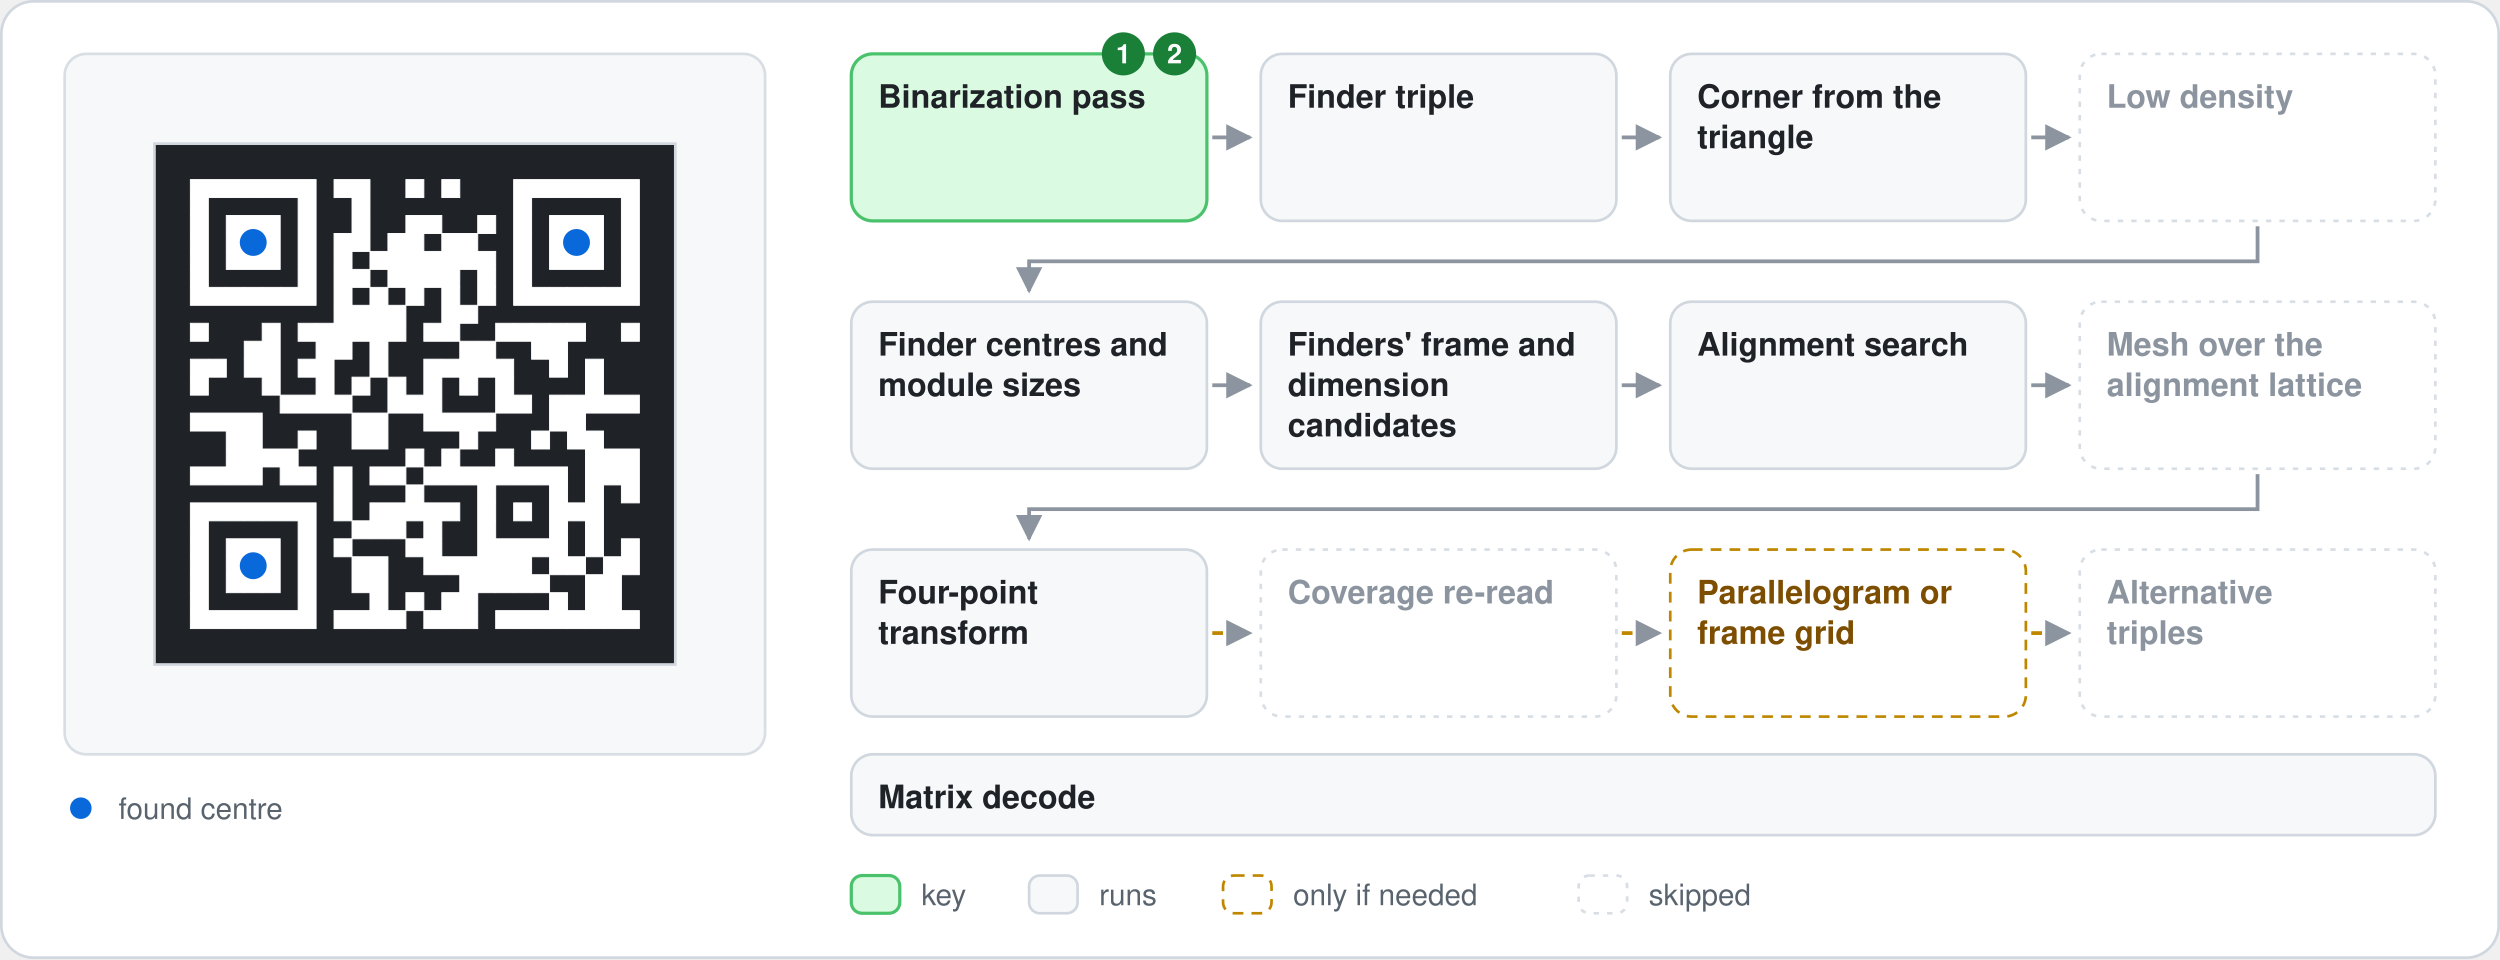
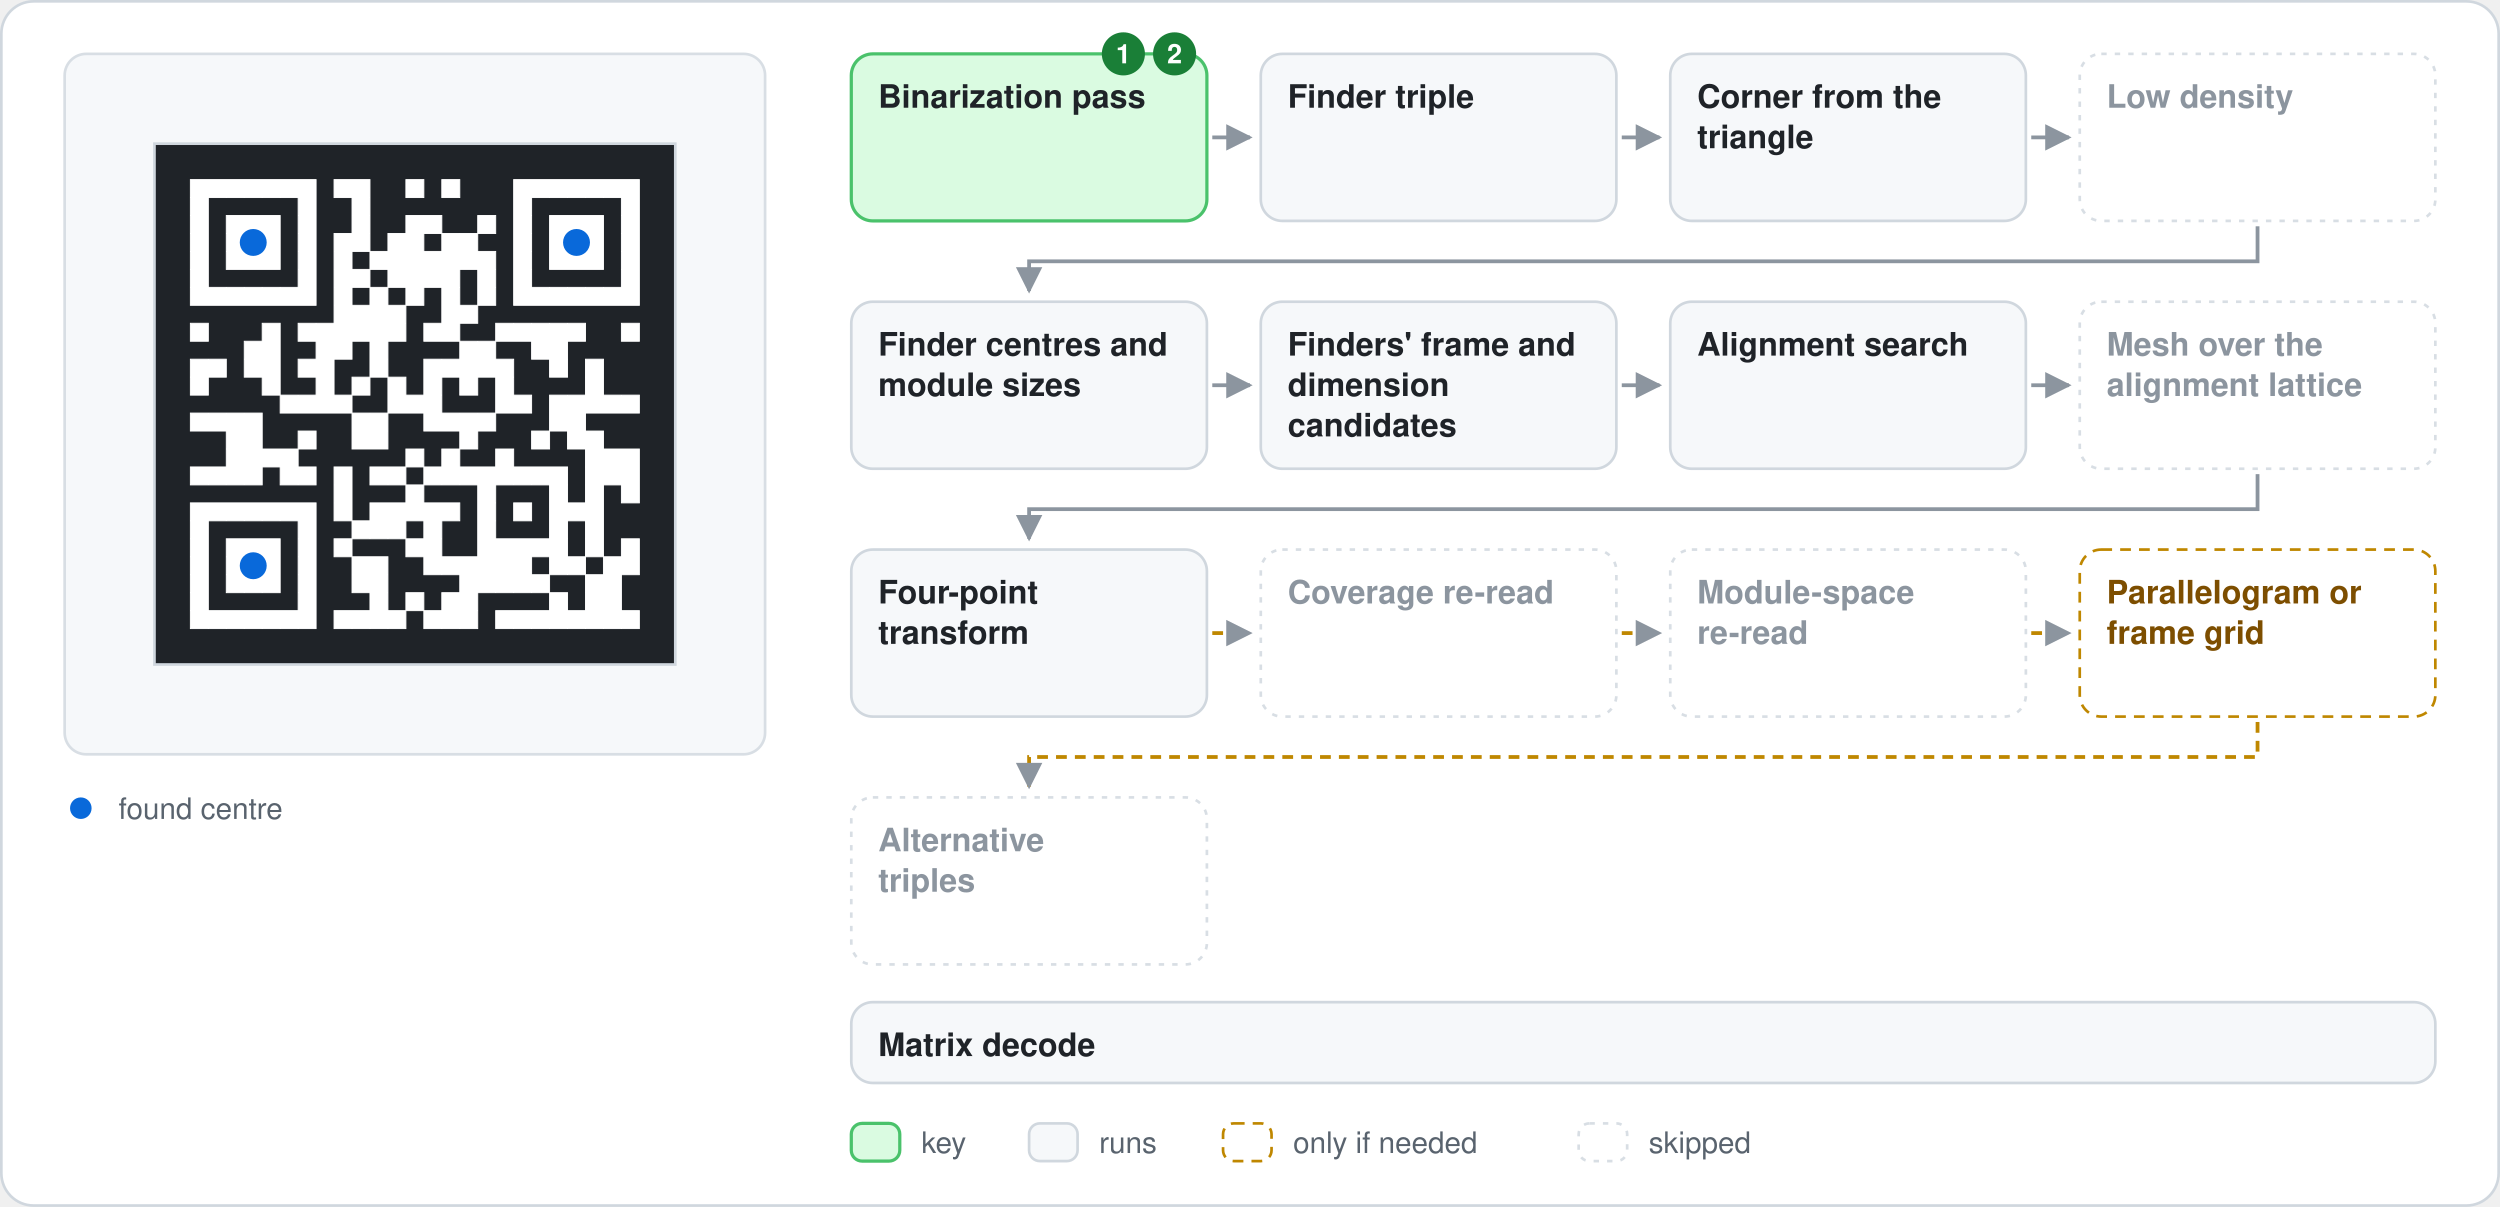
- <svg xmlns="http://www.w3.org/2000/svg" width="928" height="356" viewBox="0 0 928 356">
+ <svg xmlns="http://www.w3.org/2000/svg" width="928" height="448" viewBox="0 0 928 448">
  <style>
.card{fill:#ffffff;stroke:#d0d7de}
.box{fill:#f6f8fa;stroke:#d8dee4}
.h{font:600 12px -apple-system,'Segoe UI',Helvetica,Arial,sans-serif;fill:#1f2328}
.xs{font:11px -apple-system,'Segoe UI',Helvetica,Arial,sans-serif;fill:#59636e}
.lab{font:600 11px -apple-system,'Segoe UI',Helvetica,Arial,sans-serif;fill:#0969da;paint-order:stroke;stroke:#ffffff;stroke-width:3px;stroke-linejoin:round}
.estt{font:600 11px -apple-system,'Segoe UI',Helvetica,Arial,sans-serif;fill:#57606a;paint-order:stroke;stroke:#ffffff;stroke-width:3px;stroke-linejoin:round}
.rowt{font:600 11px -apple-system,'Segoe UI',Helvetica,Arial,sans-serif;fill:#8250df;paint-order:stroke;stroke:#ffffff;stroke-width:3px;stroke-linejoin:round}
.ink{fill:#1f2328}
.paper{fill:#ffffff}
.det{fill:#0969da}
.detl{stroke:#0969da;fill:none;stroke-width:1.6}
.detd{stroke:#0969da;fill:none;stroke-width:1.4;stroke-dasharray:5 3}
.pred{stroke:#bf8700;fill:none;stroke-width:1.6;stroke-dasharray:4 3}
.twopx{fill:#bf8700;fill-opacity:.35}
.predr{stroke:#bf8700;fill:#ffffff;stroke-width:1.6}
.est{stroke:#6e7781;fill:none;stroke-width:1.4;stroke-dasharray:3 3}
.estx{stroke:#57606a;fill:none;stroke-width:2.4}
.row{stroke:#8250df;fill:none;stroke-width:2.2;stroke-dasharray:5 3}
.tick{stroke:#0969da;fill:none;stroke-width:3;stroke-linecap:round}
.err{stroke:#cf222e;fill:none;stroke-width:1.8}
.pt{fill:#0969da;fill-opacity:.7}
.hist{fill:#d0d7de;stroke:#8c959f;stroke-width:1}
.thr{stroke:#bf8700;stroke-width:1.6;stroke-dasharray:3 2}
.sep{stroke:#d8dee4;stroke-width:1}
.fmt{fill:#0969da;fill-opacity:.55}
.lat{stroke:#0969da;stroke-opacity:.85;stroke-width:1.4;fill:none}
.blk{stroke:#8250df;stroke-opacity:.35;stroke-width:.8;fill:none}
.arrow{stroke:#8c959f;stroke-width:1.6;fill:none}
.num{font:600 10px -apple-system,'Segoe UI',Helvetica,Arial,sans-serif;fill:#ffffff}
.bk{fill:#dafbe1;stroke:#4ac26b;stroke-width:1.2}.bkt{font:600 12px -apple-system,'Segoe UI',Helvetica,Arial,sans-serif;fill:#1f2328}
.bu{fill:#f6f8fa;stroke:#d0d7de}.but{font:600 12px -apple-system,'Segoe UI',Helvetica,Arial,sans-serif;fill:#1f2328}
.bc{fill:#ffffff;stroke:#bf8700;stroke-dasharray:4 3}.bct{font:600 12px -apple-system,'Segoe UI',Helvetica,Arial,sans-serif;fill:#7d4e00}
.bs{fill:#ffffff;stroke:#d8dee4;stroke-dasharray:2 3}.bst{font:600 12px -apple-system,'Segoe UI',Helvetica,Arial,sans-serif;fill:#8c959f}
.flow{stroke:#8c959f;stroke-width:1.4;fill:none}
.flowd{stroke:#bf8700;stroke-width:1.4;fill:none;stroke-dasharray:4 3}
</style>
  <defs>
    <marker id="ah" viewBox="0 0 10 10" refX="9" refY="5" markerWidth="7" markerHeight="7" orient="auto-start-reverse">
      <path d="M0 0L10 5L0 10z" fill="#8c959f" />
    </marker>
  </defs>
-   <rect class="card" x="0.5" y="0.5" width="927" height="355" rx="12" />
+   <rect class="card" x="0.5" y="0.5" width="927" height="447" rx="12" />
  <rect class="box" x="24" y="20" width="260" height="260" rx="8" />
  <path fill="#1f2328" stroke="#d0d7de" d="M57.33 53.33L250.67 53.33L250.67 246.67L57.33 246.67Z" />
  <path fill="#ffffff" stroke="#ffffff" stroke-width="0.35" d="M70.67 66.67L77.33 66.67L77.33 73.33L70.67 73.33ZM77.33 66.67L84 66.67L84 73.33L77.33 73.33ZM84 66.67L90.67 66.67L90.67 73.33L84 73.33ZM90.67 66.67L97.33 66.67L97.33 73.33L90.67 73.33ZM97.33 66.67L104 66.67L104 73.33L97.33 73.33ZM104 66.67L110.67 66.67L110.67 73.33L104 73.33ZM110.67 66.67L117.33 66.67L117.33 73.33L110.67 73.33ZM124 66.67L130.67 66.67L130.67 73.33L124 73.33ZM130.67 66.67L137.33 66.67L137.33 73.33L130.67 73.33ZM150.67 66.67L157.33 66.67L157.33 73.33L150.67 73.33ZM164 66.67L170.67 66.67L170.67 73.33L164 73.33ZM190.67 66.67L197.33 66.67L197.33 73.33L190.67 73.33ZM197.33 66.67L204 66.67L204 73.33L197.33 73.33ZM204 66.67L210.67 66.67L210.67 73.33L204 73.33ZM210.67 66.67L217.33 66.67L217.33 73.33L210.67 73.33ZM217.33 66.67L224 66.67L224 73.33L217.33 73.33ZM224 66.67L230.67 66.67L230.67 73.33L224 73.33ZM230.67 66.67L237.33 66.67L237.33 73.33L230.67 73.33ZM70.67 73.33L77.33 73.33L77.33 80L70.67 80ZM110.67 73.33L117.33 73.33L117.33 80L110.67 80ZM130.67 73.33L137.33 73.33L137.33 80L130.67 80ZM190.67 73.33L197.33 73.33L197.33 80L190.67 80ZM230.67 73.33L237.33 73.33L237.33 80L230.67 80ZM70.67 80L77.33 80L77.33 86.67L70.67 86.67ZM84 80L90.67 80L90.67 86.67L84 86.67ZM90.67 80L97.33 80L97.33 86.67L90.67 86.67ZM97.33 80L104 80L104 86.67L97.33 86.67ZM110.67 80L117.33 80L117.33 86.67L110.67 86.67ZM130.67 80L137.33 80L137.33 86.67L130.67 86.67ZM150.67 80L157.33 80L157.33 86.67L150.67 86.67ZM157.33 80L164 80L164 86.67L157.33 86.67ZM177.33 80L184 80L184 86.67L177.33 86.67ZM190.67 80L197.33 80L197.33 86.67L190.67 86.67ZM204 80L210.67 80L210.67 86.67L204 86.67ZM210.67 80L217.33 80L217.33 86.67L210.67 86.67ZM217.33 80L224 80L224 86.67L217.33 86.67ZM230.67 80L237.33 80L237.33 86.67L230.67 86.67ZM70.67 86.67L77.33 86.67L77.33 93.33L70.67 93.33ZM84 86.67L90.67 86.67L90.67 93.33L84 93.33ZM90.67 86.67L97.33 86.67L97.33 93.33L90.67 93.33ZM97.33 86.67L104 86.67L104 93.33L97.33 93.33ZM110.67 86.67L117.33 86.67L117.33 93.33L110.67 93.33ZM124 86.67L130.67 86.67L130.67 93.33L124 93.33ZM130.67 86.67L137.33 86.67L137.33 93.33L130.67 93.33ZM144 86.67L150.67 86.67L150.67 93.33L144 93.33ZM150.67 86.67L157.33 86.67L157.33 93.33L150.67 93.33ZM164 86.67L170.67 86.67L170.67 93.33L164 93.33ZM170.67 86.67L177.33 86.67L177.33 93.33L170.67 93.33ZM190.67 86.67L197.33 86.67L197.33 93.33L190.67 93.33ZM204 86.67L210.67 86.67L210.67 93.33L204 93.33ZM210.67 86.67L217.33 86.67L217.33 93.33L210.67 93.33ZM217.33 86.67L224 86.67L224 93.33L217.33 93.33ZM230.67 86.67L237.33 86.67L237.33 93.33L230.67 93.33ZM70.67 93.33L77.33 93.33L77.33 100L70.67 100ZM84 93.33L90.67 93.33L90.67 100L84 100ZM90.67 93.33L97.33 93.33L97.33 100L90.67 100ZM97.33 93.33L104 93.33L104 100L97.33 100ZM110.67 93.33L117.33 93.33L117.33 100L110.67 100ZM124 93.33L130.67 93.33L130.67 100L124 100ZM137.33 93.33L144 93.33L144 100L137.33 100ZM144 93.33L150.67 93.33L150.67 100L144 100ZM150.67 93.33L157.33 93.33L157.33 100L150.67 100ZM157.33 93.33L164 93.33L164 100L157.33 100ZM164 93.33L170.67 93.33L170.67 100L164 100ZM170.67 93.33L177.33 93.33L177.33 100L170.67 100ZM177.33 93.33L184 93.33L184 100L177.33 100ZM190.67 93.33L197.33 93.33L197.33 100L190.67 100ZM204 93.33L210.67 93.33L210.67 100L204 100ZM210.67 93.33L217.33 93.33L217.33 100L210.67 100ZM217.33 93.33L224 93.33L224 100L217.33 100ZM230.67 93.33L237.33 93.33L237.33 100L230.67 100ZM70.67 100L77.33 100L77.33 106.67L70.67 106.67ZM110.67 100L117.33 100L117.33 106.67L110.67 106.67ZM124 100L130.67 100L130.67 106.67L124 106.67ZM130.67 100L137.33 100L137.33 106.67L130.67 106.67ZM144 100L150.67 100L150.67 106.67L144 106.67ZM150.67 100L157.33 100L157.33 106.67L150.67 106.67ZM157.33 100L164 100L164 106.67L157.33 106.67ZM164 100L170.67 100L170.67 106.67L164 106.67ZM177.33 100L184 100L184 106.67L177.33 106.67ZM190.67 100L197.33 100L197.33 106.67L190.67 106.67ZM230.67 100L237.33 100L237.33 106.67L230.67 106.67ZM70.67 106.67L77.33 106.67L77.33 113.33L70.67 113.33ZM77.33 106.67L84 106.67L84 113.33L77.33 113.33ZM84 106.67L90.67 106.67L90.67 113.33L84 113.33ZM90.67 106.67L97.33 106.67L97.33 113.33L90.67 113.33ZM97.33 106.67L104 106.67L104 113.33L97.33 113.33ZM104 106.67L110.67 106.67L110.67 113.33L104 113.33ZM110.67 106.67L117.33 106.67L117.33 113.33L110.67 113.33ZM124 106.67L130.67 106.67L130.67 113.33L124 113.33ZM137.33 106.67L144 106.67L144 113.33L137.33 113.33ZM150.67 106.67L157.33 106.67L157.33 113.33L150.67 113.33ZM164 106.67L170.67 106.67L170.67 113.33L164 113.33ZM177.33 106.67L184 106.67L184 113.33L177.33 113.33ZM190.67 106.67L197.33 106.67L197.33 113.33L190.67 113.33ZM197.33 106.67L204 106.67L204 113.33L197.33 113.33ZM204 106.67L210.67 106.67L210.67 113.33L204 113.33ZM210.67 106.67L217.33 106.67L217.33 113.33L210.67 113.33ZM217.33 106.67L224 106.67L224 113.33L217.33 113.33ZM224 106.67L230.67 106.67L230.67 113.33L224 113.33ZM230.67 106.67L237.33 106.67L237.33 113.33L230.67 113.33ZM124 113.33L130.67 113.33L130.67 120L124 120ZM130.67 113.33L137.33 113.33L137.33 120L130.67 120ZM137.33 113.33L144 113.33L144 120L137.33 120ZM144 113.33L150.67 113.33L150.67 120L144 120ZM164 113.33L170.67 113.33L170.67 120L164 120ZM170.67 113.33L177.33 113.33L177.33 120L170.67 120ZM70.67 120L77.33 120L77.33 126.67L70.67 126.67ZM97.33 120L104 120L104 126.67L97.33 126.67ZM110.67 120L117.33 120L117.33 126.67L110.67 126.67ZM117.33 120L124 120L124 126.67L117.33 126.67ZM124 120L130.67 120L130.67 126.67L124 126.67ZM130.67 120L137.33 120L137.33 126.67L130.67 126.67ZM137.33 120L144 120L144 126.67L137.33 126.67ZM144 120L150.67 120L150.67 126.67L144 126.67ZM157.33 120L164 120L164 126.67L157.33 126.67ZM164 120L170.67 120L170.67 126.67L164 126.67ZM184 120L190.67 120L190.67 126.67L184 126.67ZM190.67 120L197.33 120L197.33 126.67L190.67 126.67ZM197.33 120L204 120L204 126.67L197.33 126.67ZM204 120L210.67 120L210.67 126.67L204 126.67ZM210.67 120L217.33 120L217.33 126.67L210.67 126.67ZM230.67 120L237.33 120L237.33 126.67L230.67 126.67ZM90.67 126.67L97.33 126.67L97.33 133.33L90.67 133.33ZM97.33 126.67L104 126.67L104 133.33L97.33 133.33ZM117.33 126.67L124 126.67L124 133.33L117.33 133.33ZM124 126.67L130.67 126.67L130.67 133.33L124 133.33ZM137.33 126.67L144 126.67L144 133.33L137.33 133.33ZM170.67 126.67L177.33 126.67L177.33 133.33L170.67 133.33ZM177.33 126.67L184 126.67L184 133.33L177.33 133.33ZM197.33 126.67L204 126.67L204 133.33L197.33 133.33ZM204 126.67L210.67 126.67L210.67 133.33L204 133.33ZM70.67 133.33L77.33 133.33L77.33 140L70.67 140ZM77.33 133.33L84 133.33L84 140L77.33 140ZM90.67 133.33L97.33 133.33L97.33 140L90.67 140ZM97.33 133.33L104 133.33L104 140L97.33 140ZM110.67 133.33L117.33 133.33L117.33 140L110.67 140ZM117.33 133.33L124 133.33L124 140L117.33 140ZM137.33 133.33L144 133.33L144 140L137.33 140ZM157.33 133.33L164 133.33L164 140L157.33 140ZM164 133.33L170.67 133.33L170.67 140L164 140ZM170.67 133.33L177.33 133.33L177.33 140L170.67 140ZM177.33 133.33L184 133.33L184 140L177.33 140ZM184 133.33L190.67 133.33L190.67 140L184 140ZM204 133.33L210.67 133.33L210.67 140L204 140ZM217.33 133.33L224 133.33L224 140L217.33 140ZM70.67 140L77.33 140L77.33 146.67L70.67 146.67ZM97.33 140L104 140L104 146.67L97.33 146.67ZM117.33 140L124 140L124 146.67L117.33 146.67ZM130.67 140L137.33 140L137.33 146.67L130.67 146.67ZM144 140L150.67 140L150.67 146.67L144 146.67ZM157.33 140L164 140L164 146.67L157.33 146.67ZM170.67 140L177.33 140L177.33 146.67L170.67 146.67ZM184 140L190.67 140L190.67 146.67L184 146.67ZM217.33 140L224 140L224 146.67L217.33 146.67ZM104 146.67L110.67 146.67L110.67 153.33L104 153.33ZM110.67 146.67L117.33 146.67L117.33 153.33L110.67 153.33ZM117.33 146.67L124 146.67L124 153.33L117.33 153.33ZM124 146.67L130.67 146.67L130.67 153.33L124 153.33ZM144 146.67L150.67 146.67L150.67 153.33L144 153.33ZM150.67 146.67L157.33 146.67L157.33 153.33L150.67 153.33ZM157.33 146.67L164 146.67L164 153.33L157.33 153.33ZM184 146.67L190.67 146.67L190.67 153.33L184 153.33ZM190.67 146.67L197.33 146.67L197.33 153.33L190.67 153.33ZM204 146.67L210.67 146.67L210.67 153.33L204 153.33ZM210.67 146.67L217.33 146.67L217.33 153.33L210.67 153.33ZM217.33 146.67L224 146.67L224 153.33L217.33 153.33ZM224 146.67L230.67 146.67L230.67 153.33L224 153.33ZM230.67 146.67L237.33 146.67L237.33 153.33L230.67 153.33ZM70.67 153.33L77.33 153.33L77.33 160L70.67 160ZM77.33 153.33L84 153.33L84 160L77.33 160ZM84 153.33L90.67 153.33L90.67 160L84 160ZM90.67 153.33L97.33 153.33L97.33 160L90.67 160ZM130.67 153.33L137.33 153.33L137.33 160L130.67 160ZM137.33 153.33L144 153.33L144 160L137.33 160ZM157.33 153.33L164 153.33L164 160L157.33 160ZM164 153.33L170.67 153.33L170.67 160L164 160ZM170.67 153.33L177.33 153.33L177.33 160L170.67 160ZM177.33 153.33L184 153.33L184 160L177.33 160ZM204 153.33L210.67 153.33L210.67 160L204 160ZM210.67 153.33L217.33 153.33L217.33 160L210.67 160ZM84 160L90.67 160L90.67 166.67L84 166.67ZM90.67 160L97.33 160L97.33 166.67L90.67 166.67ZM110.67 160L117.33 160L117.33 166.67L110.67 166.67ZM130.67 160L137.33 160L137.33 166.67L130.67 166.67ZM137.33 160L144 160L144 166.67L137.33 166.67ZM170.67 160L177.33 160L177.33 166.67L170.67 166.67ZM197.33 160L204 160L204 166.67L197.33 166.67ZM210.67 160L217.33 160L217.33 166.67L210.67 166.67ZM217.33 160L224 160L224 166.67L217.33 166.67ZM84 166.67L90.67 166.67L90.67 173.33L84 173.33ZM90.67 166.67L97.33 166.67L97.33 173.33L90.67 173.33ZM97.33 166.67L104 166.67L104 173.33L97.33 173.33ZM104 166.67L110.67 166.67L110.67 173.33L104 173.33ZM150.67 166.67L157.33 166.67L157.33 173.33L150.67 173.33ZM164 166.67L170.67 166.67L170.67 173.33L164 173.33ZM184 166.67L190.67 166.67L190.67 173.33L184 173.33ZM217.33 166.67L224 166.67L224 173.33L217.33 173.33ZM224 166.67L230.67 166.67L230.67 173.33L224 173.33ZM230.67 166.67L237.33 166.67L237.33 173.33L230.67 173.33ZM70.67 173.33L77.33 173.33L77.33 180L70.67 180ZM77.33 173.33L84 173.33L84 180L77.33 180ZM84 173.33L90.67 173.33L90.67 180L84 180ZM90.67 173.33L97.33 173.33L97.33 180L90.67 180ZM104 173.33L110.67 173.33L110.67 180L104 180ZM110.67 173.33L117.33 173.33L117.33 180L110.67 180ZM124 173.33L130.67 173.33L130.67 180L124 180ZM137.33 173.33L144 173.33L144 180L137.33 180ZM144 173.33L150.67 173.33L150.67 180L144 180ZM157.33 173.33L164 173.33L164 180L157.33 180ZM164 173.33L170.67 173.33L170.67 180L164 180ZM170.67 173.33L177.33 173.33L177.33 180L170.67 180ZM177.33 173.33L184 173.33L184 180L177.33 180ZM184 173.33L190.67 173.33L190.67 180L184 180ZM190.67 173.33L197.33 173.33L197.33 180L190.67 180ZM197.33 173.33L204 173.33L204 180L197.33 180ZM204 173.33L210.67 173.33L210.67 180L204 180ZM217.33 173.33L224 173.33L224 180L217.33 180ZM224 173.33L230.67 173.33L230.67 180L224 180ZM230.67 173.33L237.33 173.33L237.33 180L230.67 180ZM124 180L130.67 180L130.67 186.67L124 186.67ZM150.67 180L157.33 180L157.33 186.67L150.67 186.67ZM177.33 180L184 180L184 186.67L177.33 186.67ZM204 180L210.67 180L210.67 186.67L204 186.67ZM217.33 180L224 180L224 186.67L217.33 186.67ZM230.67 180L237.33 180L237.33 186.67L230.67 186.67ZM70.67 186.67L77.33 186.67L77.33 193.33L70.67 193.33ZM77.33 186.67L84 186.67L84 193.33L77.33 193.33ZM84 186.67L90.67 186.67L90.67 193.33L84 193.33ZM90.67 186.67L97.33 186.67L97.33 193.33L90.67 193.33ZM97.33 186.67L104 186.67L104 193.33L97.33 193.33ZM104 186.67L110.67 186.67L110.67 193.33L104 193.33ZM110.67 186.67L117.33 186.67L117.33 193.33L110.67 193.33ZM124 186.67L130.67 186.67L130.67 193.33L124 193.33ZM137.33 186.67L144 186.67L144 193.33L137.33 193.33ZM144 186.67L150.67 186.67L150.67 193.33L144 193.33ZM150.67 186.67L157.33 186.67L157.33 193.33L150.67 193.33ZM157.33 186.67L164 186.67L164 193.33L157.33 193.33ZM164 186.67L170.67 186.67L170.67 193.33L164 193.33ZM177.33 186.67L184 186.67L184 193.33L177.33 193.33ZM190.67 186.67L197.33 186.67L197.33 193.33L190.67 193.33ZM204 186.67L210.67 186.67L210.67 193.33L204 193.33ZM210.67 186.67L217.33 186.67L217.33 193.33L210.67 193.33ZM217.33 186.67L224 186.67L224 193.33L217.33 193.33ZM70.67 193.33L77.33 193.33L77.33 200L70.67 200ZM110.67 193.33L117.33 193.33L117.33 200L110.67 200ZM130.67 193.33L137.33 193.33L137.33 200L130.67 200ZM137.33 193.33L144 193.33L144 200L137.33 200ZM144 193.33L150.67 193.33L150.67 200L144 200ZM157.33 193.33L164 193.33L164 200L157.33 200ZM177.33 193.33L184 193.33L184 200L177.33 200ZM204 193.33L210.67 193.33L210.67 200L204 200ZM217.33 193.33L224 193.33L224 200L217.33 200ZM70.67 200L77.33 200L77.33 206.67L70.67 206.67ZM84 200L90.67 200L90.67 206.67L84 206.67ZM90.67 200L97.33 200L97.33 206.67L90.67 206.67ZM97.33 200L104 200L104 206.67L97.33 206.67ZM110.67 200L117.33 200L117.33 206.67L110.67 206.67ZM124 200L130.67 200L130.67 206.67L124 206.67ZM150.67 200L157.33 200L157.33 206.67L150.67 206.67ZM157.33 200L164 200L164 206.67L157.33 206.67ZM177.33 200L184 200L184 206.67L177.33 206.67ZM184 200L190.67 200L190.67 206.67L184 206.67ZM190.67 200L197.33 200L197.33 206.67L190.67 206.67ZM197.33 200L204 200L204 206.67L197.33 206.67ZM204 200L210.67 200L210.67 206.67L204 206.67ZM217.33 200L224 200L224 206.67L217.33 206.67ZM230.67 200L237.33 200L237.33 206.67L230.67 206.67ZM70.67 206.67L77.33 206.67L77.33 213.33L70.67 213.33ZM84 206.67L90.67 206.67L90.67 213.33L84 213.33ZM90.67 206.67L97.33 206.67L97.33 213.33L90.67 213.33ZM97.33 206.67L104 206.67L104 213.33L97.33 213.33ZM110.67 206.67L117.33 206.67L117.33 213.33L110.67 213.33ZM130.67 206.67L137.33 206.67L137.33 213.33L130.67 213.33ZM137.33 206.67L144 206.67L144 213.33L137.33 213.33ZM157.33 206.67L164 206.67L164 213.33L157.33 213.33ZM164 206.67L170.67 206.67L170.67 213.33L164 213.33ZM170.67 206.67L177.33 206.67L177.33 213.33L170.67 213.33ZM177.33 206.67L184 206.67L184 213.33L177.33 213.33ZM184 206.67L190.67 206.67L190.67 213.33L184 213.33ZM190.67 206.67L197.33 206.67L197.33 213.33L190.67 213.33ZM204 206.67L210.67 206.67L210.67 213.33L204 213.33ZM210.67 206.67L217.33 206.67L217.33 213.33L210.67 213.33ZM224 206.67L230.67 206.67L230.67 213.33L224 213.33ZM230.67 206.67L237.33 206.67L237.33 213.33L230.67 213.33ZM70.67 213.33L77.33 213.33L77.33 220L70.67 220ZM84 213.33L90.67 213.33L90.67 220L84 220ZM90.67 213.33L97.33 213.33L97.33 220L90.67 220ZM97.33 213.33L104 213.33L104 220L97.33 220ZM110.67 213.33L117.33 213.33L117.33 220L110.67 220ZM130.67 213.33L137.33 213.33L137.33 220L130.67 220ZM137.33 213.33L144 213.33L144 220L137.33 220ZM170.67 213.33L177.33 213.33L177.33 220L170.67 220ZM177.33 213.33L184 213.33L184 220L177.33 220ZM184 213.33L190.67 213.33L190.67 220L184 220ZM190.67 213.33L197.33 213.33L197.33 220L190.67 220ZM197.33 213.33L204 213.33L204 220L197.33 220ZM217.33 213.33L224 213.33L224 220L217.33 220ZM224 213.33L230.67 213.33L230.67 220L224 220ZM70.67 220L77.33 220L77.33 226.67L70.67 226.67ZM110.67 220L117.33 220L117.33 226.67L110.67 226.67ZM137.33 220L144 220L144 226.67L137.33 226.67ZM150.67 220L157.33 220L157.33 226.67L150.67 226.67ZM164 220L170.67 220L170.67 226.67L164 226.67ZM170.67 220L177.33 220L177.33 226.67L170.67 226.67ZM204 220L210.67 220L210.67 226.67L204 226.67ZM217.33 220L224 220L224 226.67L217.33 226.67ZM224 220L230.67 220L230.67 226.67L224 226.67ZM70.67 226.67L77.33 226.67L77.33 233.33L70.67 233.33ZM77.33 226.67L84 226.67L84 233.33L77.33 233.33ZM84 226.67L90.67 226.67L90.67 233.33L84 233.33ZM90.67 226.67L97.33 226.67L97.33 233.33L90.67 233.33ZM97.33 226.67L104 226.67L104 233.33L97.33 233.33ZM104 226.67L110.67 226.67L110.67 233.33L104 233.33ZM110.67 226.67L117.33 226.67L117.33 233.33L110.67 233.33ZM124 226.67L130.67 226.67L130.67 233.33L124 233.33ZM130.67 226.67L137.33 226.67L137.33 233.33L130.67 233.33ZM137.33 226.67L144 226.67L144 233.33L137.33 233.33ZM144 226.67L150.67 226.67L150.67 233.33L144 233.33ZM157.33 226.67L164 226.67L164 233.33L157.33 233.33ZM164 226.67L170.67 226.67L170.67 233.33L164 233.33ZM170.67 226.67L177.33 226.67L177.33 233.33L170.67 233.33ZM184 226.67L190.67 226.67L190.67 233.33L184 233.33ZM190.67 226.67L197.33 226.67L197.33 233.33L190.67 233.33ZM197.33 226.67L204 226.67L204 233.33L197.33 233.33ZM204 226.67L210.67 226.67L210.67 233.33L204 233.33ZM210.67 226.67L217.33 226.67L217.33 233.33L210.67 233.33ZM217.33 226.67L224 226.67L224 233.33L217.33 233.33ZM224 226.67L230.67 226.67L230.67 233.33L224 233.33ZM230.67 226.67L237.33 226.67L237.33 233.33L230.67 233.33Z" />
  <circle class="det" cx="94" cy="90" r="5" />
  <circle class="det" cx="214" cy="90" r="5" />
  <circle class="det" cx="94" cy="210" r="5" />
  <circle class="det" cx="30" cy="300" r="4" />
  <text class="xs" x="44" y="304" text-anchor="start">found centre</text>
  <rect class="bk" x="316" y="20" width="132" height="62" rx="8" />
  <text class="bkt" x="326" y="40" text-anchor="start">Binarization pass</text>
  <circle cx="417" cy="20" r="8" fill="#1a7f37" />
  <text class="num" x="417" y="23.5" text-anchor="middle">1</text>
  <circle cx="436" cy="20" r="8" fill="#1a7f37" />
  <text class="num" x="436" y="23.5" text-anchor="middle">2</text>
  <rect class="bu" x="468" y="20" width="132" height="62" rx="8" />
  <text class="but" x="478" y="40" text-anchor="start">Finder triple</text>
  <rect class="bu" x="620" y="20" width="132" height="62" rx="8" />
  <text class="but" x="630" y="40" text-anchor="start">Corner from the</text>
  <text class="but" x="630" y="55" text-anchor="start">triangle</text>
  <rect class="bs" x="772" y="20" width="132" height="62" rx="8" />
  <text class="bst" x="782" y="40" text-anchor="start">Low density</text>
  <rect class="bu" x="316" y="112" width="132" height="62" rx="8" />
  <text class="but" x="326" y="132" text-anchor="start">Finder centres and</text>
  <text class="but" x="326" y="147" text-anchor="start">module sizes</text>
  <rect class="bu" x="468" y="112" width="132" height="62" rx="8" />
  <text class="but" x="478" y="132" text-anchor="start">Finders' frame and</text>
  <text class="but" x="478" y="147" text-anchor="start">dimension</text>
  <text class="but" x="478" y="162" text-anchor="start">candidates</text>
  <rect class="bu" x="620" y="112" width="132" height="62" rx="8" />
  <text class="but" x="630" y="132" text-anchor="start">Alignment search</text>
  <rect class="bs" x="772" y="112" width="132" height="62" rx="8" />
  <text class="bst" x="782" y="132" text-anchor="start">Mesh over the</text>
  <text class="bst" x="782" y="147" text-anchor="start">alignment lattice</text>
  <rect class="bu" x="316" y="204" width="132" height="62" rx="8" />
  <text class="but" x="326" y="224" text-anchor="start">Four-point</text>
  <text class="but" x="326" y="239" text-anchor="start">transform</text>
  <rect class="bs" x="468" y="204" width="132" height="62" rx="8" />
  <text class="bst" x="478" y="224" text-anchor="start">Coverage re-read</text>
-   <rect class="bc" x="620" y="204" width="132" height="62" rx="8" />
-   <text class="bct" x="630" y="224" text-anchor="start">Parallelogram or</text>
-   <text class="bct" x="630" y="239" text-anchor="start">frame grid</text>
-   <rect class="bs" x="772" y="204" width="132" height="62" rx="8" />
-   <text class="bst" x="782" y="224" text-anchor="start">Alternative</text>
-   <text class="bst" x="782" y="239" text-anchor="start">triples</text>
+   <rect class="bs" x="620" y="204" width="132" height="62" rx="8" />
+   <text class="bst" x="630" y="224" text-anchor="start">Module-space</text>
+   <text class="bst" x="630" y="239" text-anchor="start">re-read</text>
+   <rect class="bc" x="772" y="204" width="132" height="62" rx="8" />
+   <text class="bct" x="782" y="224" text-anchor="start">Parallelogram or</text>
+   <text class="bct" x="782" y="239" text-anchor="start">frame grid</text>
+   <rect class="bs" x="316" y="296" width="132" height="62" rx="8" />
+   <text class="bst" x="326" y="316" text-anchor="start">Alternative</text>
+   <text class="bst" x="326" y="331" text-anchor="start">triples</text>
  <path class="flow" marker-end="url(#ah)" d="M450 51H464" />
  <path class="flow" marker-end="url(#ah)" d="M602 51H616" />
  <path class="flow" marker-end="url(#ah)" d="M754 51H768" />
  <path class="flow" marker-end="url(#ah)" d="M838 84V97H382V108" />
  <path class="flow" marker-end="url(#ah)" d="M450 143H464" />
  <path class="flow" marker-end="url(#ah)" d="M602 143H616" />
  <path class="flow" marker-end="url(#ah)" d="M754 143H768" />
  <path class="flow" marker-end="url(#ah)" d="M838 176V189H382V200" />
  <path class="flowd" marker-end="url(#ah)" d="M450 235H464" />
  <path class="flowd" marker-end="url(#ah)" d="M602 235H616" />
  <path class="flowd" marker-end="url(#ah)" d="M754 235H768" />
-   <rect class="bu" x="316" y="280" width="588" height="30" rx="8" />
-   <text class="but" x="326" y="300" text-anchor="start">Matrix decode</text>
-   <rect class="bk" x="316" y="325" width="18" height="14" rx="4" />
-   <text class="xs" x="342" y="336" text-anchor="start">key</text>
-   <rect class="bu" x="382" y="325" width="18" height="14" rx="4" />
-   <text class="xs" x="408" y="336" text-anchor="start">runs</text>
-   <rect class="bc" x="454" y="325" width="18" height="14" rx="4" />
-   <text class="xs" x="480" y="336" text-anchor="start">only if needed</text>
-   <rect class="bs" x="586" y="325" width="18" height="14" rx="4" />
-   <text class="xs" x="612" y="336" text-anchor="start">skipped</text>
+   <path class="flowd" marker-end="url(#ah)" d="M838 268V281H382V292" />
+   <rect class="bu" x="316" y="372" width="588" height="30" rx="8" />
+   <text class="but" x="326" y="392" text-anchor="start">Matrix decode</text>
+   <rect class="bk" x="316" y="417" width="18" height="14" rx="4" />
+   <text class="xs" x="342" y="428" text-anchor="start">key</text>
+   <rect class="bu" x="382" y="417" width="18" height="14" rx="4" />
+   <text class="xs" x="408" y="428" text-anchor="start">runs</text>
+   <rect class="bc" x="454" y="417" width="18" height="14" rx="4" />
+   <text class="xs" x="480" y="428" text-anchor="start">only if needed</text>
+   <rect class="bs" x="586" y="417" width="18" height="14" rx="4" />
+   <text class="xs" x="612" y="428" text-anchor="start">skipped</text>
</svg>
